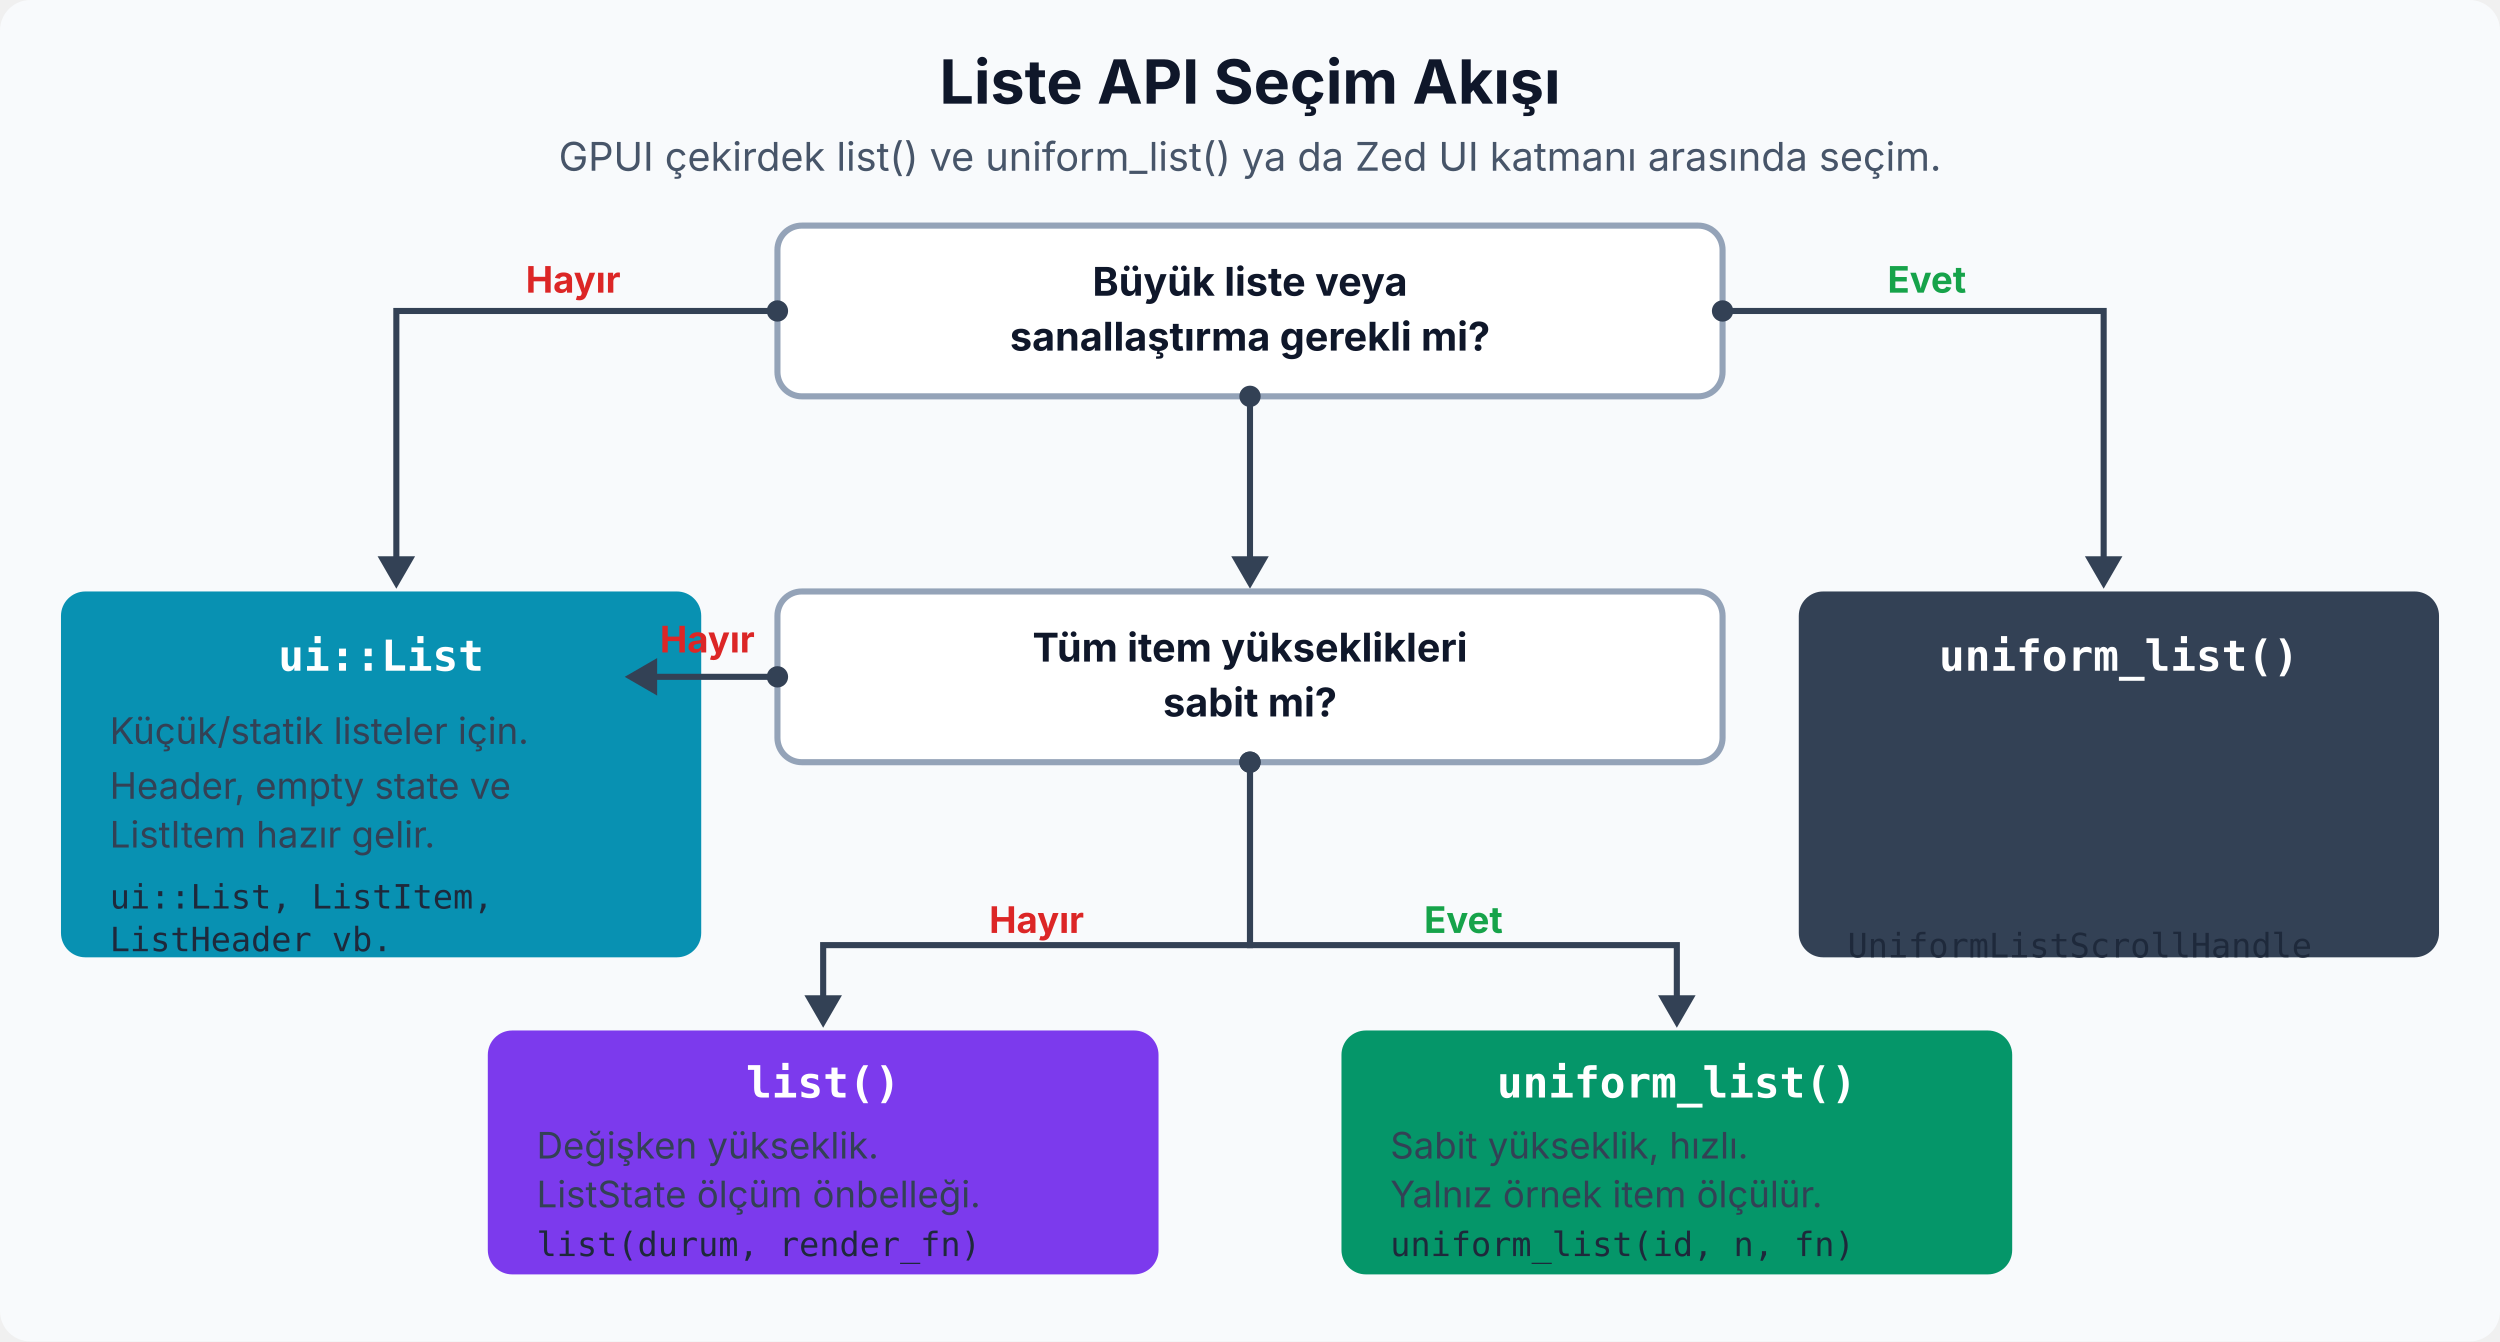
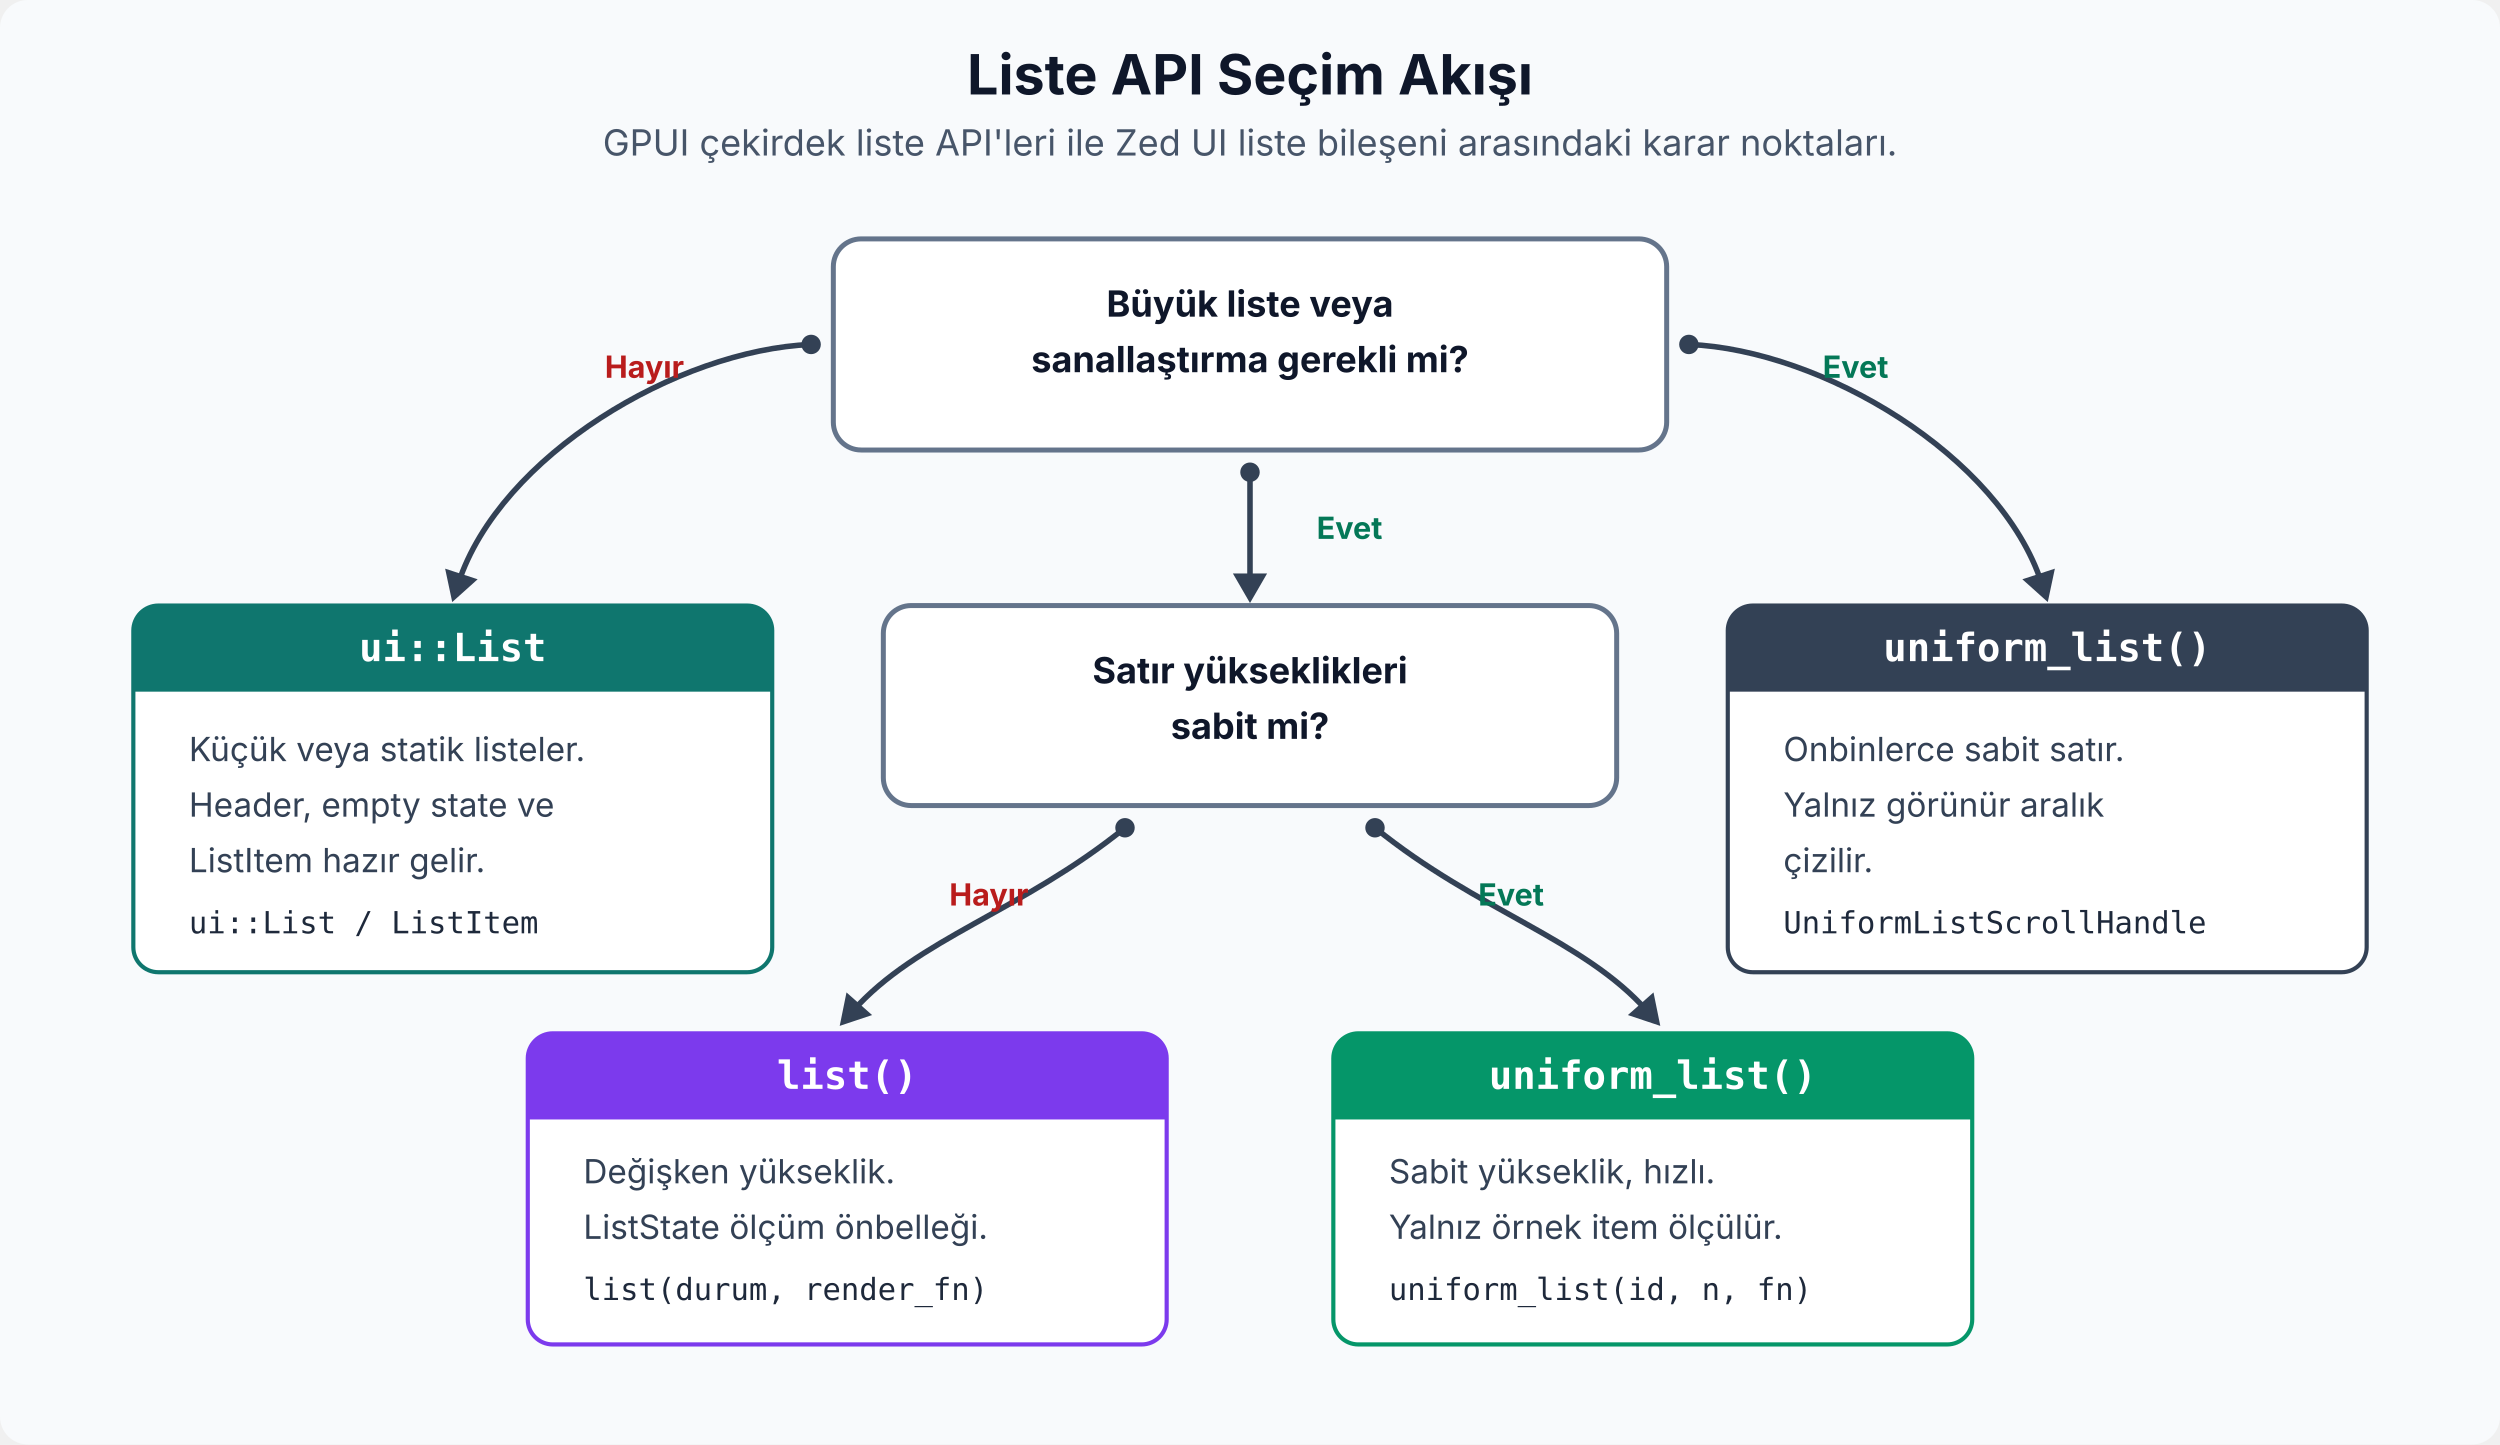
- <svg xmlns="http://www.w3.org/2000/svg" viewBox="0 0 820 440">
+ <svg xmlns="http://www.w3.org/2000/svg" viewBox="0 0 900 520">
  <defs>
    <marker id="arrow" viewBox="0 0 1 1" refX="0" refY="0" markerWidth="1" markerHeight="1" orient="auto-start-reverse" overflow="visible" preserveAspectRatio="xMidYMid">
      <path d="M 5.77 0 L -2.88 5 V -5 Z" transform="scale(0.5)" fill="#334155" stroke="#334155" stroke-width="1pt" />
    </marker>
    <marker id="dot-arrow" viewBox="0 0 7 7" refX="3.5" refY="3.5" markerWidth="7" markerHeight="7" markerUnits="userSpaceOnUse">
      <circle cx="3.5" cy="3.5" r="3.5" fill="#334155" />
    </marker>
    <style>
-       .title    { font: 700 20px system-ui, -apple-system, "Segoe UI", sans-serif; fill: #0f172a; }
+       .title { font: 700 20px system-ui, -apple-system, "Segoe UI", sans-serif; fill: #0f172a; }
      .subtitle { font: 13px system-ui, -apple-system, "Segoe UI", sans-serif; fill: #475569; }
-       .q        { font: 700 13px system-ui, -apple-system, "Segoe UI", sans-serif; fill: #0f172a; }
-       .ans      { font: 700 12px system-ui, -apple-system, "Segoe UI", sans-serif; fill: #16a34a; }
-       .ansN     { font: 700 12px system-ui, -apple-system, "Segoe UI", sans-serif; fill: #dc2626; }
-       .apiName  { font: 700 14px ui-monospace, SFMono-Regular, Menlo, Consolas, monospace; fill: #fff; }
-       .body     { font: 12px system-ui, -apple-system, "Segoe UI", sans-serif; fill: #334155; }
-       .mono     { font: 11px ui-monospace, SFMono-Regular, Menlo, Consolas, monospace; fill: #1e293b; }
-       .arrow    { stroke: #334155; stroke-width: 2; fill: none; marker-end: url(#arrow); marker-start: url(#dot-arrow); }
+       .question { font: 700 13px system-ui, -apple-system, "Segoe UI", sans-serif; fill: #0f172a; }
+       .apiTitle { font: 700 14px ui-monospace, SFMono-Regular, Menlo, Consolas, monospace; fill: #fff; }
+       .body { font: 12px system-ui, -apple-system, "Segoe UI", sans-serif; fill: #334155; }
+       .mono { font: 11px ui-monospace, SFMono-Regular, Menlo, Consolas, monospace; fill: #1e293b; }
+       .tagYes { font: 700 11px system-ui, -apple-system, "Segoe UI", sans-serif; fill: #047857; }
+       .tagNo { font: 700 11px system-ui, -apple-system, "Segoe UI", sans-serif; fill: #b91c1c; }
+       .card { fill: #fff; stroke-width: 1.5; }
+       .arrow { stroke: #334155; stroke-width: 2; fill: none; marker-end: url(#arrow); marker-start: url(#dot-arrow); }
    </style>
  </defs>
-   <rect width="820" height="440" rx="10" fill="#f8fafc" />
-   <text x="410" y="34" text-anchor="middle" class="title">Liste API Seçim Akışı</text>
-   <text x="410" y="56" text-anchor="middle" class="subtitle">GPUI çekirdek list() ve uniform_list() ya da Zed UI katmanı arasında seçim.</text>
-   <rect x="255" y="74" width="310" height="56" rx="8" fill="#fff" stroke="#94a3b8" stroke-width="2" />
-   <text x="410" y="97" text-anchor="middle" class="q">Büyük liste veya</text>
-   <text x="410" y="115" text-anchor="middle" class="q">sanallaştırma gerekli mi?</text>
-   <path d="M 255 102 L 130 102 L 130 186" class="arrow" />
-   <text x="188" y="96" text-anchor="middle" class="ansN">Hayır</text>
-   <path d="M 565 102 L 690 102 L 690 186" class="arrow" />
-   <text x="632" y="96" text-anchor="middle" class="ans">Evet</text>
-   <path d="M 410 130 L 410 186" class="arrow" />
-   <rect x="255" y="194" width="310" height="56" rx="8" fill="#fff" stroke="#94a3b8" stroke-width="2" />
-   <text x="410" y="217" text-anchor="middle" class="q">Tüm item yükseklikleri</text>
-   <text x="410" y="235" text-anchor="middle" class="q">sabit mi?</text>
-   <rect x="20" y="194" width="210" height="120" rx="8" fill="#0891b2" />
-   <text x="125" y="220" text-anchor="middle" class="apiName">ui::List</text>
-   <text x="36" y="244" class="body" fill="#e0f2fe">Küçük/statik listeler için.</text>
-   <text x="36" y="262" class="body" fill="#e0f2fe">Header, empty state ve</text>
-   <text x="36" y="278" class="body" fill="#e0f2fe">ListItem hazır gelir.</text>
-   <text x="36" y="298" class="mono" fill="#bae6fd">ui::List, ListItem,</text>
-   <text x="36" y="312" class="mono" fill="#bae6fd">ListHeader vb.</text>
-   <path d="M 255 222 L 212 222" class="arrow" />
-   <text x="232" y="214" text-anchor="middle" class="ansN">Hayır</text>
-   <path d="M 410 250 L 410 310 L 270 310 L 270 330" class="arrow" />
-   <text x="340" y="306" text-anchor="middle" class="ansN">Hayır</text>
-   <path d="M 410 250 L 410 310 L 550 310 L 550 330" class="arrow" />
-   <text x="480" y="306" text-anchor="middle" class="ans">Evet</text>
-   <rect x="160" y="338" width="220" height="80" rx="8" fill="#7c3aed" />
-   <text x="270" y="360" text-anchor="middle" class="apiName">list()</text>
-   <text x="176" y="380" class="body" fill="#f3e8ff">Değişken yükseklik.</text>
-   <text x="176" y="396" class="body" fill="#f3e8ff">ListState ölçüm önbelleği.</text>
-   <text x="176" y="412" class="mono" fill="#ddd6fe">list(durum, render_fn)</text>
-   <rect x="440" y="338" width="220" height="80" rx="8" fill="#059669" />
-   <text x="550" y="360" text-anchor="middle" class="apiName">uniform_list()</text>
-   <text x="456" y="380" class="body" fill="#d1fae5">Sabit yükseklik, hızlı.</text>
-   <text x="456" y="396" class="body" fill="#d1fae5">Yalnız örnek item ölçülür.</text>
-   <text x="456" y="412" class="mono" fill="#a7f3d0">uniform_list(id, n, fn)</text>
-   <rect x="590" y="194" width="210" height="120" rx="8" fill="#334155" />
-   <text x="695" y="220" text-anchor="middle" class="apiName">uniform_list()</text>
-   <text x="606" y="244" class="body" fill="#e2e8f0">Onbinlerce sabit-yükseklik</text>
-   <text x="606" y="260" class="body" fill="#e2e8f0">satır. En yüksek başarım.</text>
-   <text x="606" y="280" class="body" fill="#e2e8f0">Sadece görünür aralık</text>
-   <text x="606" y="296" class="body" fill="#e2e8f0">çizilir.</text>
-   <text x="606" y="314" class="mono" fill="#94a3b8">UniformListScrollHandle</text>
+   <rect width="900" height="520" rx="10" fill="#f8fafc" />
+   <text x="450" y="34" text-anchor="middle" class="title">Liste API Seçim Akışı</text>
+   <text x="450" y="56" text-anchor="middle" class="subtitle">GPUI çekirdek liste API'leri ile Zed UI liste bileşeni arasındaki karar noktaları.</text>
+   <rect x="300" y="86" width="300" height="76" rx="10" fill="#fff" stroke="#64748b" stroke-width="1.8" />
+   <text x="450" y="114" text-anchor="middle" class="question">Büyük liste veya</text>
+   <text x="450" y="134" text-anchor="middle" class="question">sanallaştırma gerekli mi?</text>
+   <rect x="318" y="218" width="264" height="72" rx="10" fill="#fff" stroke="#64748b" stroke-width="1.8" />
+   <text x="450" y="246" text-anchor="middle" class="question">Satır yükseklikleri</text>
+   <text x="450" y="266" text-anchor="middle" class="question">sabit mi?</text>
+   <rect x="48" y="218" width="230" height="132" rx="9" class="card" stroke="#0f766e" />
+   <path d="M 57 218 H 269 Q 278 218 278 227 V 249 H 48 V 227 Q 48 218 57 218 Z" fill="#0f766e" />
+   <text x="163" y="238" text-anchor="middle" class="apiTitle">ui::List</text>
+   <text x="68" y="274" class="body">Küçük veya statik listeler.</text>
+   <text x="68" y="294" class="body">Header, empty state ve</text>
+   <text x="68" y="314" class="body">ListItem hazır gelir.</text>
+   <text x="68" y="336" class="mono">ui::List / ListItem</text>
+   <rect x="622" y="218" width="230" height="132" rx="9" class="card" stroke="#334155" />
+   <path d="M 631 218 H 843 Q 852 218 852 227 V 249 H 622 V 227 Q 622 218 631 218 Z" fill="#334155" />
+   <text x="737" y="238" text-anchor="middle" class="apiTitle">uniform_list()</text>
+   <text x="642" y="274" class="body">Onbinlerce sabit satır.</text>
+   <text x="642" y="294" class="body">Yalnız görünür aralık</text>
+   <text x="642" y="314" class="body">çizilir.</text>
+   <text x="642" y="336" class="mono">UniformListScrollHandle</text>
+   <rect x="190" y="372" width="230" height="112" rx="9" class="card" stroke="#7c3aed" />
+   <path d="M 199 372 H 411 Q 420 372 420 381 V 403 H 190 V 381 Q 190 372 199 372 Z" fill="#7c3aed" />
+   <text x="305" y="392" text-anchor="middle" class="apiTitle">list()</text>
+   <text x="210" y="426" class="body">Değişken yükseklik.</text>
+   <text x="210" y="446" class="body">ListState ölçüm önbelleği.</text>
+   <text x="210" y="468" class="mono">list(durum, render_fn)</text>
+   <rect x="480" y="372" width="230" height="112" rx="9" class="card" stroke="#059669" />
+   <path d="M 489 372 H 701 Q 710 372 710 381 V 403 H 480 V 381 Q 480 372 489 372 Z" fill="#059669" />
+   <text x="595" y="392" text-anchor="middle" class="apiTitle">uniform_list()</text>
+   <text x="500" y="426" class="body">Sabit yükseklik, hızlı.</text>
+   <text x="500" y="446" class="body">Yalnız örnek item ölçülür.</text>
+   <text x="500" y="468" class="mono">uniform_list(id, n, fn)</text>
+   <path d="M 292 124 C 244 126 180 164 165 210" class="arrow" />
+   <text x="232" y="136" text-anchor="middle" class="tagNo">Hayır</text>
+   <path d="M 608 124 C 656 126 720 164 735 210" class="arrow" />
+   <text x="668" y="136" text-anchor="middle" class="tagYes">Evet</text>
+   <path d="M 450 170 L 450 210" class="arrow" />
+   <text x="474" y="194" class="tagYes">Evet</text>
+   <path d="M 405 298 C 368 328 330 338 307 364" class="arrow" />
+   <text x="356" y="326" text-anchor="middle" class="tagNo">Hayır</text>
+   <path d="M 495 298 C 532 328 570 338 593 364" class="arrow" />
+   <text x="544" y="326" text-anchor="middle" class="tagYes">Evet</text>
</svg>
